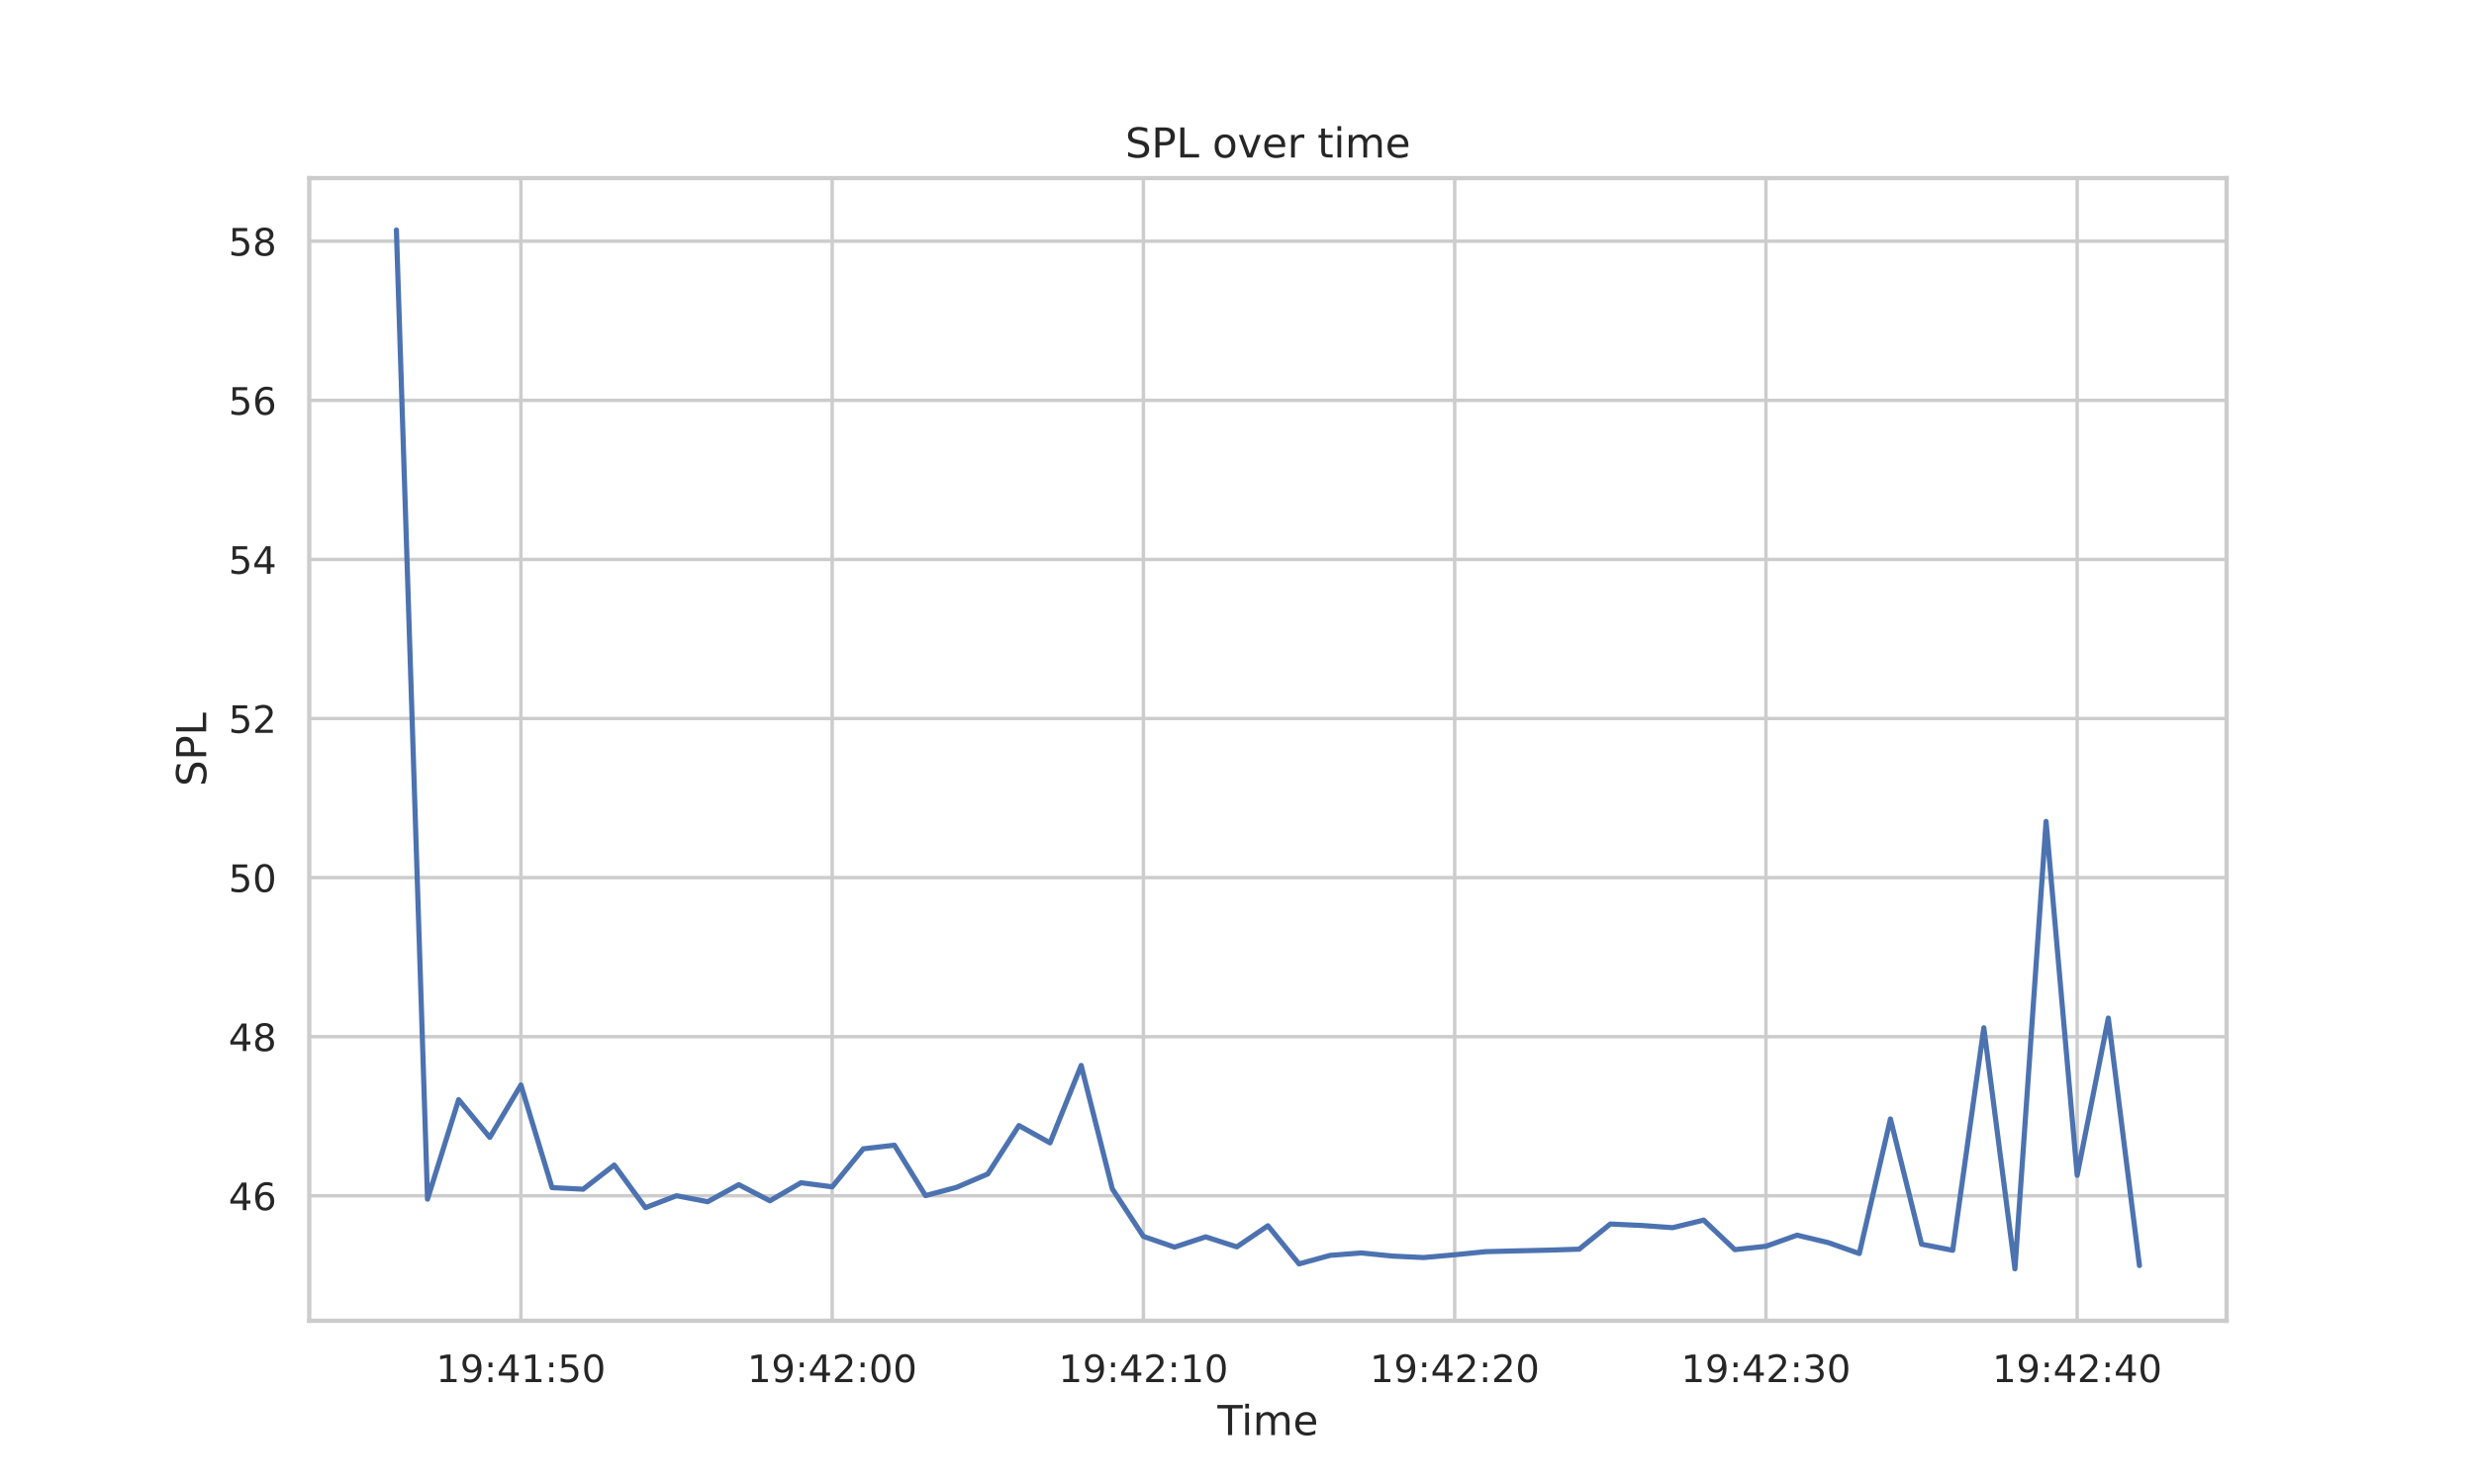
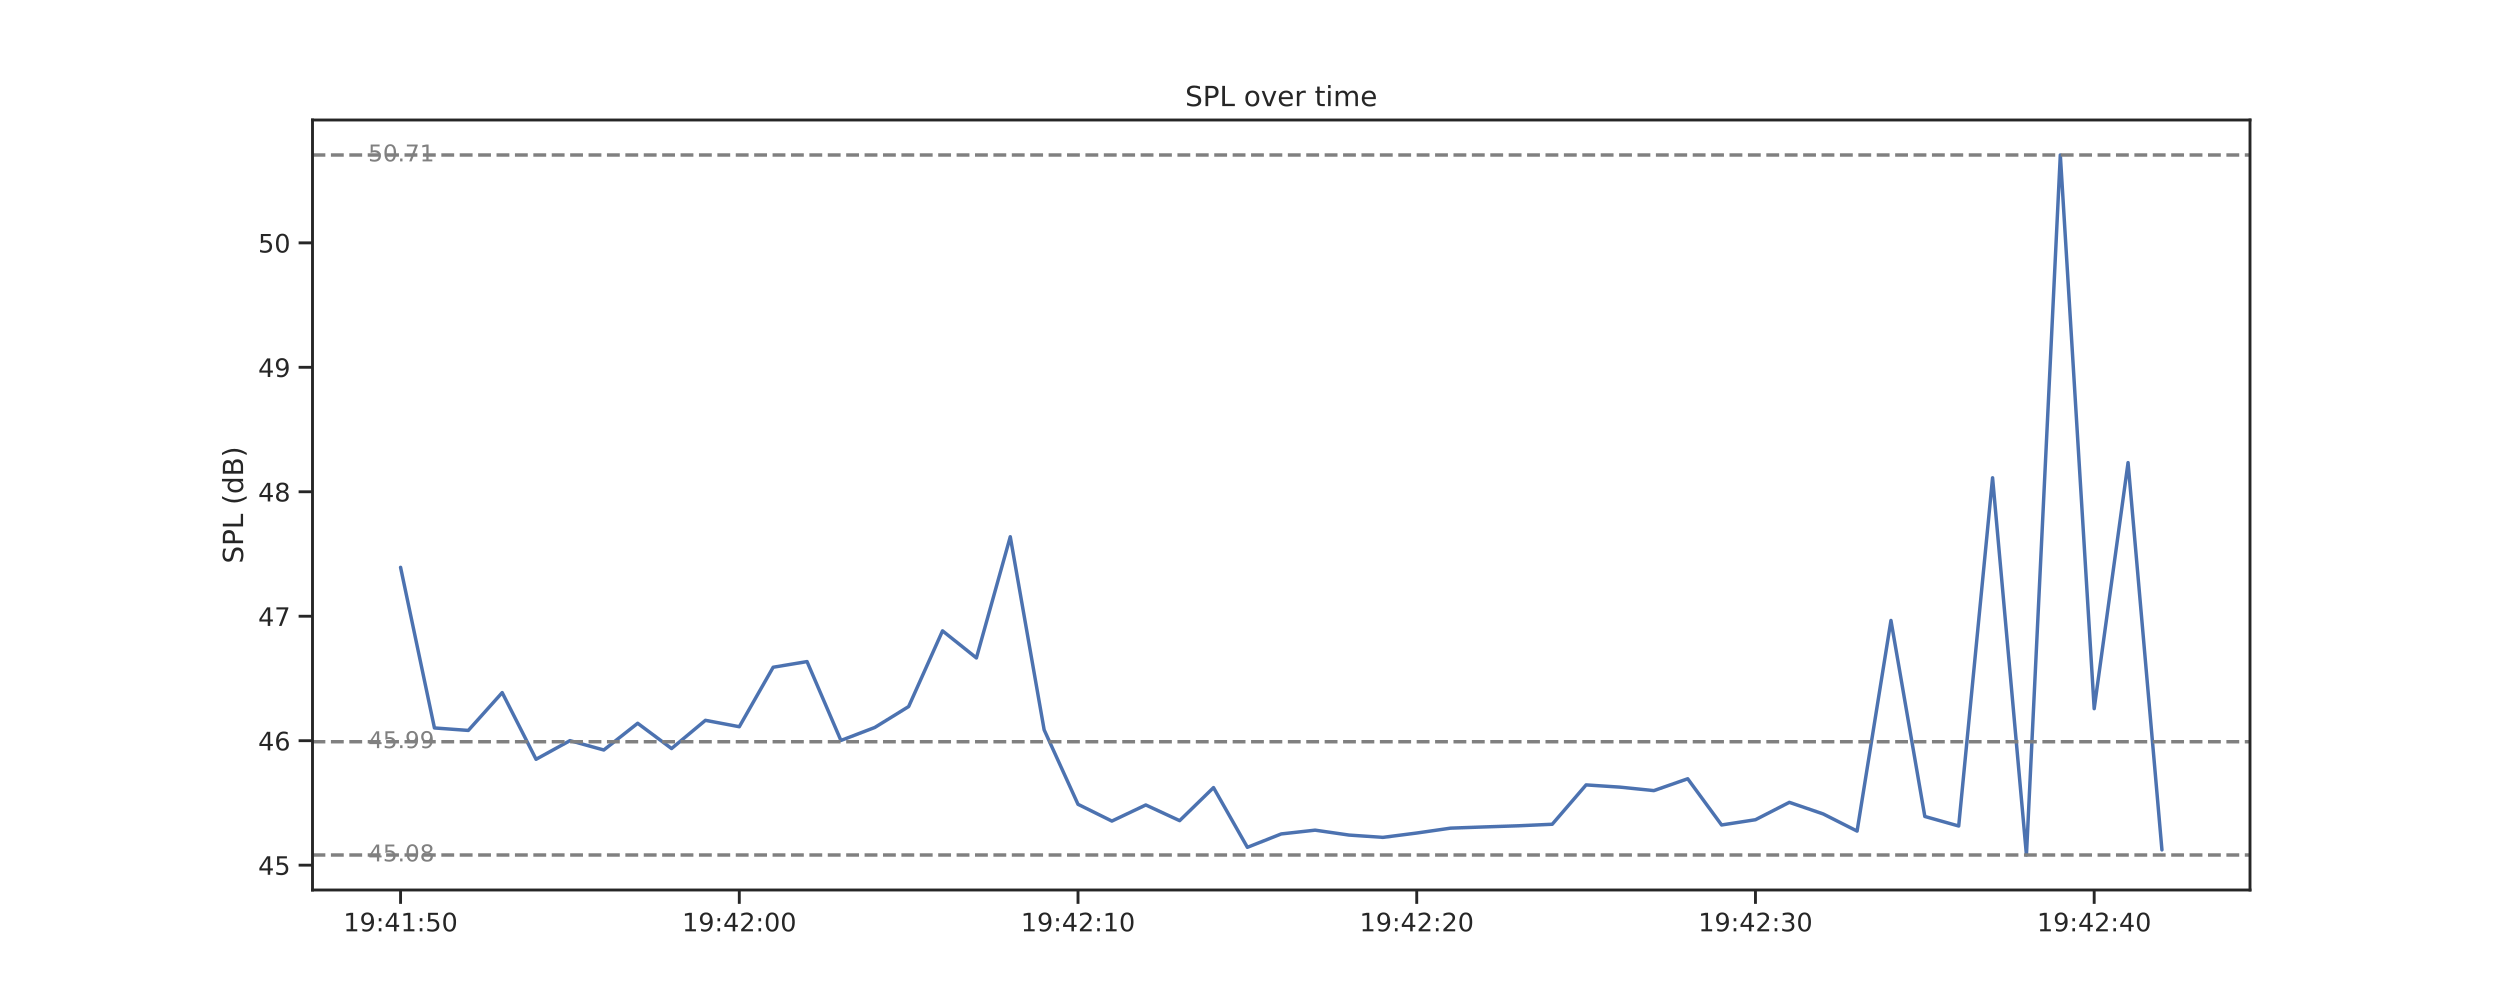
- <svg xmlns="http://www.w3.org/2000/svg" xmlns:xlink="http://www.w3.org/1999/xlink" width="720pt" height="432pt" viewBox="0 0 720 432" version="1.1">
+ <svg xmlns="http://www.w3.org/2000/svg" xmlns:xlink="http://www.w3.org/1999/xlink" width="1080pt" height="432pt" viewBox="0 0 1080 432" version="1.1">
  <defs>
    <style type="text/css">*{stroke-linejoin: round; stroke-linecap: butt}</style>
  </defs>
  <g id="figure_1">
    <g id="patch_1">
-       <path d="M 0 432  L 720 432  L 720 0  L 0 0  z " style="fill: #ffffff" />
+       <path d="M 0 432  L 1080 432  L 1080 0  L 0 0  z " style="fill: #ffffff" />
    </g>
    <g id="axes_1">
      <g id="patch_2">
-         <path d="M 90 384.48  L 648 384.48  L 648 51.84  L 90 51.84  z " style="fill: #ffffff" />
+         <path d="M 135 384.48  L 972 384.48  L 972 51.84  L 135 51.84  z " style="fill: #ffffff" />
      </g>
      <g id="matplotlib.axis_1">
        <g id="xtick_1">
          <g id="line2d_1">
-             <path d="M 151.597 384.48  L 151.597 51.84  " clip-path="url(#p03149bd3be)" style="fill: none; stroke: #cccccc; stroke-linecap: round" />
+             <defs>
+               <path id="m632f6b9ea1" d="M 0 0  L 0 6  " style="stroke: #262626; stroke-width: 1.25" />
+             </defs>
+             <g>
+               <use xlink:href="#m632f6b9ea1" x="173.045" y="384.48" style="fill: #262626; stroke: #262626; stroke-width: 1.25" />
+             </g>
          </g>
          <g id="text_1">
-             <g style="fill: #262626" transform="translate(126.8955 402.3383) scale(0.11 -0.11)">
+             <g style="fill: #262626" transform="translate(148.3436 402.3383) scale(0.11 -0.11)">
              <defs>
                <path id="DejaVuSans-31" d="M 794 531  L 1825 531  L 1825 4091  L 703 3866  L 703 4441  L 1819 4666  L 2450 4666  L 2450 531  L 3481 531  L 3481 0  L 794 0  L 794 531  z " transform="scale(0.015625)" />
                <path id="DejaVuSans-39" d="M 703 97  L 703 672  Q 941 559 1184 500  Q 1428 441 1663 441  Q 2288 441 2617 861  Q 2947 1281 2994 2138  Q 2813 1869 2534 1725  Q 2256 1581 1919 1581  Q 1219 1581 811 2004  Q 403 2428 403 3163  Q 403 3881 828 4315  Q 1253 4750 1959 4750  Q 2769 4750 3195 4129  Q 3622 3509 3622 2328  Q 3622 1225 3098 567  Q 2575 -91 1691 -91  Q 1453 -91 1209 -44  Q 966 3 703 97  z M 1959 2075  Q 2384 2075 2632 2365  Q 2881 2656 2881 3163  Q 2881 3666 2632 3958  Q 2384 4250 1959 4250  Q 1534 4250 1286 3958  Q 1038 3666 1038 3163  Q 1038 2656 1286 2365  Q 1534 2075 1959 2075  z " transform="scale(0.015625)" />
                <path id="DejaVuSans-3a" d="M 750 794  L 1409 794  L 1409 0  L 750 0  L 750 794  z M 750 3309  L 1409 3309  L 1409 2516  L 750 2516  L 750 3309  z " transform="scale(0.015625)" />
                <path id="DejaVuSans-34" d="M 2419 4116  L 825 1625  L 2419 1625  L 2419 4116  z M 2253 4666  L 3047 4666  L 3047 1625  L 3713 1625  L 3713 1100  L 3047 1100  L 3047 0  L 2419 0  L 2419 1100  L 313 1100  L 313 1709  L 2253 4666  z " transform="scale(0.015625)" />
                <path id="DejaVuSans-35" d="M 691 4666  L 3169 4666  L 3169 4134  L 1269 4134  L 1269 2991  Q 1406 3038 1543 3061  Q 1681 3084 1819 3084  Q 2600 3084 3056 2656  Q 3513 2228 3513 1497  Q 3513 744 3044 326  Q 2575 -91 1722 -91  Q 1428 -91 1123 -41  Q 819 9 494 109  L 494 744  Q 775 591 1075 516  Q 1375 441 1709 441  Q 2250 441 2565 725  Q 2881 1009 2881 1497  Q 2881 1984 2565 2268  Q 2250 2553 1709 2553  Q 1456 2553 1204 2497  Q 953 2441 691 2322  L 691 4666  z " transform="scale(0.015625)" />
                <path id="DejaVuSans-30" d="M 2034 4250  Q 1547 4250 1301 3770  Q 1056 3291 1056 2328  Q 1056 1369 1301 889  Q 1547 409 2034 409  Q 2525 409 2770 889  Q 3016 1369 3016 2328  Q 3016 3291 2770 3770  Q 2525 4250 2034 4250  z M 2034 4750  Q 2819 4750 3233 4129  Q 3647 3509 3647 2328  Q 3647 1150 3233 529  Q 2819 -91 2034 -91  Q 1250 -91 836 529  Q 422 1150 422 2328  Q 422 3509 836 4129  Q 1250 4750 2034 4750  z " transform="scale(0.015625)" />
              </defs>
              <use xlink:href="#DejaVuSans-31" />
              <use xlink:href="#DejaVuSans-39" x="63.623" />
              <use xlink:href="#DejaVuSans-3a" x="127.246" />
              <use xlink:href="#DejaVuSans-34" x="160.938" />
              <use xlink:href="#DejaVuSans-31" x="224.561" />
              <use xlink:href="#DejaVuSans-3a" x="288.184" />
              <use xlink:href="#DejaVuSans-35" x="321.875" />
              <use xlink:href="#DejaVuSans-30" x="385.498" />
            </g>
          </g>
        </g>
        <g id="xtick_2">
          <g id="line2d_2">
-             <path d="M 242.182 384.48  L 242.182 51.84  " clip-path="url(#p03149bd3be)" style="fill: none; stroke: #cccccc; stroke-linecap: round" />
+             <g>
+               <use xlink:href="#m632f6b9ea1" x="319.374" y="384.48" style="fill: #262626; stroke: #262626; stroke-width: 1.25" />
+             </g>
          </g>
          <g id="text_2">
-             <g style="fill: #262626" transform="translate(217.4799 402.3383) scale(0.11 -0.11)">
+             <g style="fill: #262626" transform="translate(294.6723 402.3383) scale(0.11 -0.11)">
              <defs>
                <path id="DejaVuSans-32" d="M 1228 531  L 3431 531  L 3431 0  L 469 0  L 469 531  Q 828 903 1448 1529  Q 2069 2156 2228 2338  Q 2531 2678 2651 2914  Q 2772 3150 2772 3378  Q 2772 3750 2511 3984  Q 2250 4219 1831 4219  Q 1534 4219 1204 4116  Q 875 4013 500 3803  L 500 4441  Q 881 4594 1212 4672  Q 1544 4750 1819 4750  Q 2544 4750 2975 4387  Q 3406 4025 3406 3419  Q 3406 3131 3298 2873  Q 3191 2616 2906 2266  Q 2828 2175 2409 1742  Q 1991 1309 1228 531  z " transform="scale(0.015625)" />
              </defs>
              <use xlink:href="#DejaVuSans-31" />
              <use xlink:href="#DejaVuSans-39" x="63.623" />
              <use xlink:href="#DejaVuSans-3a" x="127.246" />
              <use xlink:href="#DejaVuSans-34" x="160.938" />
              <use xlink:href="#DejaVuSans-32" x="224.561" />
              <use xlink:href="#DejaVuSans-3a" x="288.184" />
              <use xlink:href="#DejaVuSans-30" x="321.875" />
              <use xlink:href="#DejaVuSans-30" x="385.498" />
            </g>
          </g>
        </g>
        <g id="xtick_3">
          <g id="line2d_3">
-             <path d="M 332.766 384.48  L 332.766 51.84  " clip-path="url(#p03149bd3be)" style="fill: none; stroke: #cccccc; stroke-linecap: round" />
+             <g>
+               <use xlink:href="#m632f6b9ea1" x="465.703" y="384.48" style="fill: #262626; stroke: #262626; stroke-width: 1.25" />
+             </g>
          </g>
          <g id="text_3">
-             <g style="fill: #262626" transform="translate(308.0644 402.3383) scale(0.11 -0.11)">
+             <g style="fill: #262626" transform="translate(441.0009 402.3383) scale(0.11 -0.11)">
              <use xlink:href="#DejaVuSans-31" />
              <use xlink:href="#DejaVuSans-39" x="63.623" />
              <use xlink:href="#DejaVuSans-3a" x="127.246" />
              <use xlink:href="#DejaVuSans-34" x="160.938" />
              <use xlink:href="#DejaVuSans-32" x="224.561" />
              <use xlink:href="#DejaVuSans-3a" x="288.184" />
              <use xlink:href="#DejaVuSans-31" x="321.875" />
              <use xlink:href="#DejaVuSans-30" x="385.498" />
            </g>
          </g>
        </g>
        <g id="xtick_4">
          <g id="line2d_4">
-             <path d="M 423.351 384.48  L 423.351 51.84  " clip-path="url(#p03149bd3be)" style="fill: none; stroke: #cccccc; stroke-linecap: round" />
+             <g>
+               <use xlink:href="#m632f6b9ea1" x="612.031" y="384.48" style="fill: #262626; stroke: #262626; stroke-width: 1.25" />
+             </g>
          </g>
          <g id="text_4">
-             <g style="fill: #262626" transform="translate(398.6488 402.3383) scale(0.11 -0.11)">
+             <g style="fill: #262626" transform="translate(587.3296 402.3383) scale(0.11 -0.11)">
              <use xlink:href="#DejaVuSans-31" />
              <use xlink:href="#DejaVuSans-39" x="63.623" />
              <use xlink:href="#DejaVuSans-3a" x="127.246" />
              <use xlink:href="#DejaVuSans-34" x="160.938" />
              <use xlink:href="#DejaVuSans-32" x="224.561" />
              <use xlink:href="#DejaVuSans-3a" x="288.184" />
              <use xlink:href="#DejaVuSans-32" x="321.875" />
              <use xlink:href="#DejaVuSans-30" x="385.498" />
            </g>
          </g>
        </g>
        <g id="xtick_5">
          <g id="line2d_5">
-             <path d="M 513.935 384.48  L 513.935 51.84  " clip-path="url(#p03149bd3be)" style="fill: none; stroke: #cccccc; stroke-linecap: round" />
+             <g>
+               <use xlink:href="#m632f6b9ea1" x="758.36" y="384.48" style="fill: #262626; stroke: #262626; stroke-width: 1.25" />
+             </g>
          </g>
          <g id="text_5">
-             <g style="fill: #262626" transform="translate(489.2332 402.3383) scale(0.11 -0.11)">
+             <g style="fill: #262626" transform="translate(733.6583 402.3383) scale(0.11 -0.11)">
              <defs>
                <path id="DejaVuSans-33" d="M 2597 2516  Q 3050 2419 3304 2112  Q 3559 1806 3559 1356  Q 3559 666 3084 287  Q 2609 -91 1734 -91  Q 1441 -91 1130 -33  Q 819 25 488 141  L 488 750  Q 750 597 1062 519  Q 1375 441 1716 441  Q 2309 441 2620 675  Q 2931 909 2931 1356  Q 2931 1769 2642 2001  Q 2353 2234 1838 2234  L 1294 2234  L 1294 2753  L 1863 2753  Q 2328 2753 2575 2939  Q 2822 3125 2822 3475  Q 2822 3834 2567 4026  Q 2313 4219 1838 4219  Q 1578 4219 1281 4162  Q 984 4106 628 3988  L 628 4550  Q 988 4650 1302 4700  Q 1616 4750 1894 4750  Q 2613 4750 3031 4423  Q 3450 4097 3450 3541  Q 3450 3153 3228 2886  Q 3006 2619 2597 2516  z " transform="scale(0.015625)" />
              </defs>
              <use xlink:href="#DejaVuSans-31" />
              <use xlink:href="#DejaVuSans-39" x="63.623" />
              <use xlink:href="#DejaVuSans-3a" x="127.246" />
              <use xlink:href="#DejaVuSans-34" x="160.938" />
              <use xlink:href="#DejaVuSans-32" x="224.561" />
              <use xlink:href="#DejaVuSans-3a" x="288.184" />
              <use xlink:href="#DejaVuSans-33" x="321.875" />
              <use xlink:href="#DejaVuSans-30" x="385.498" />
            </g>
          </g>
        </g>
        <g id="xtick_6">
          <g id="line2d_6">
-             <path d="M 604.519 384.48  L 604.519 51.84  " clip-path="url(#p03149bd3be)" style="fill: none; stroke: #cccccc; stroke-linecap: round" />
+             <g>
+               <use xlink:href="#m632f6b9ea1" x="904.689" y="384.48" style="fill: #262626; stroke: #262626; stroke-width: 1.25" />
+             </g>
          </g>
          <g id="text_6">
-             <g style="fill: #262626" transform="translate(579.8176 402.3383) scale(0.11 -0.11)">
+             <g style="fill: #262626" transform="translate(879.9869 402.3383) scale(0.11 -0.11)">
              <use xlink:href="#DejaVuSans-31" />
              <use xlink:href="#DejaVuSans-39" x="63.623" />
              <use xlink:href="#DejaVuSans-3a" x="127.246" />
              <use xlink:href="#DejaVuSans-34" x="160.938" />
              <use xlink:href="#DejaVuSans-32" x="224.561" />
              <use xlink:href="#DejaVuSans-3a" x="288.184" />
              <use xlink:href="#DejaVuSans-34" x="321.875" />
              <use xlink:href="#DejaVuSans-30" x="385.498" />
            </g>
-           </g>
-         </g>
-         <g id="text_7">
-           <g style="fill: #262626" transform="translate(354.3197 417.7441) scale(0.12 -0.12)">
-             <defs>
-               <path id="DejaVuSans-54" d="M -19 4666  L 3928 4666  L 3928 4134  L 2272 4134  L 2272 0  L 1638 0  L 1638 4134  L -19 4134  L -19 4666  z " transform="scale(0.015625)" />
-               <path id="DejaVuSans-69" d="M 603 3500  L 1178 3500  L 1178 0  L 603 0  L 603 3500  z M 603 4863  L 1178 4863  L 1178 4134  L 603 4134  L 603 4863  z " transform="scale(0.015625)" />
-               <path id="DejaVuSans-6d" d="M 3328 2828  Q 3544 3216 3844 3400  Q 4144 3584 4550 3584  Q 5097 3584 5394 3201  Q 5691 2819 5691 2113  L 5691 0  L 5113 0  L 5113 2094  Q 5113 2597 4934 2840  Q 4756 3084 4391 3084  Q 3944 3084 3684 2787  Q 3425 2491 3425 1978  L 3425 0  L 2847 0  L 2847 2094  Q 2847 2600 2669 2842  Q 2491 3084 2119 3084  Q 1678 3084 1418 2786  Q 1159 2488 1159 1978  L 1159 0  L 581 0  L 581 3500  L 1159 3500  L 1159 2956  Q 1356 3278 1631 3431  Q 1906 3584 2284 3584  Q 2666 3584 2933 3390  Q 3200 3197 3328 2828  z " transform="scale(0.015625)" />
-               <path id="DejaVuSans-65" d="M 3597 1894  L 3597 1613  L 953 1613  Q 991 1019 1311 708  Q 1631 397 2203 397  Q 2534 397 2845 478  Q 3156 559 3463 722  L 3463 178  Q 3153 47 2828 -22  Q 2503 -91 2169 -91  Q 1331 -91 842 396  Q 353 884 353 1716  Q 353 2575 817 3079  Q 1281 3584 2069 3584  Q 2775 3584 3186 3129  Q 3597 2675 3597 1894  z M 3022 2063  Q 3016 2534 2758 2815  Q 2500 3097 2075 3097  Q 1594 3097 1305 2825  Q 1016 2553 972 2059  L 3022 2063  z " transform="scale(0.015625)" />
-             </defs>
-             <use xlink:href="#DejaVuSans-54" />
-             <use xlink:href="#DejaVuSans-69" x="57.959" />
-             <use xlink:href="#DejaVuSans-6d" x="85.742" />
-             <use xlink:href="#DejaVuSans-65" x="183.154" />
          </g>
        </g>
      </g>
      <g id="matplotlib.axis_2">
        <g id="ytick_1">
          <g id="line2d_7">
-             <path d="M 90 348.093  L 648 348.093  " clip-path="url(#p03149bd3be)" style="fill: none; stroke: #cccccc; stroke-linecap: round" />
-           </g>
-           <g id="text_8">
-             <g style="fill: #262626" transform="translate(66.5025 352.2721) scale(0.11 -0.11)">
-               <defs>
-                 <path id="DejaVuSans-36" d="M 2113 2584  Q 1688 2584 1439 2293  Q 1191 2003 1191 1497  Q 1191 994 1439 701  Q 1688 409 2113 409  Q 2538 409 2786 701  Q 3034 994 3034 1497  Q 3034 2003 2786 2293  Q 2538 2584 2113 2584  z M 3366 4563  L 3366 3988  Q 3128 4100 2886 4159  Q 2644 4219 2406 4219  Q 1781 4219 1451 3797  Q 1122 3375 1075 2522  Q 1259 2794 1537 2939  Q 1816 3084 2150 3084  Q 2853 3084 3261 2657  Q 3669 2231 3669 1497  Q 3669 778 3244 343  Q 2819 -91 2113 -91  Q 1303 -91 875 529  Q 447 1150 447 2328  Q 447 3434 972 4092  Q 1497 4750 2381 4750  Q 2619 4750 2861 4703  Q 3103 4656 3366 4563  z " transform="scale(0.015625)" />
-               </defs>
-               <use xlink:href="#DejaVuSans-34" />
-               <use xlink:href="#DejaVuSans-36" x="63.623" />
+             <defs>
+               <path id="mad0dc10b29" d="M 0 0  L -6 0  " style="stroke: #262626; stroke-width: 1.25" />
+             </defs>
+             <g>
+               <use xlink:href="#mad0dc10b29" x="135" y="373.745" style="fill: #262626; stroke: #262626; stroke-width: 1.25" />
+             </g>
+           </g>
+           <g id="text_7">
+             <g style="fill: #262626" transform="translate(111.5025 377.9246) scale(0.11 -0.11)">
+               <use xlink:href="#DejaVuSans-34" />
+               <use xlink:href="#DejaVuSans-35" x="63.623" />
            </g>
          </g>
        </g>
        <g id="ytick_2">
          <g id="line2d_8">
-             <path d="M 90 301.781  L 648 301.781  " clip-path="url(#p03149bd3be)" style="fill: none; stroke: #cccccc; stroke-linecap: round" />
-           </g>
-           <g id="text_9">
-             <g style="fill: #262626" transform="translate(66.5025 305.9605) scale(0.11 -0.11)">
-               <defs>
-                 <path id="DejaVuSans-38" d="M 2034 2216  Q 1584 2216 1326 1975  Q 1069 1734 1069 1313  Q 1069 891 1326 650  Q 1584 409 2034 409  Q 2484 409 2743 651  Q 3003 894 3003 1313  Q 3003 1734 2745 1975  Q 2488 2216 2034 2216  z M 1403 2484  Q 997 2584 770 2862  Q 544 3141 544 3541  Q 544 4100 942 4425  Q 1341 4750 2034 4750  Q 2731 4750 3128 4425  Q 3525 4100 3525 3541  Q 3525 3141 3298 2862  Q 3072 2584 2669 2484  Q 3125 2378 3379 2068  Q 3634 1759 3634 1313  Q 3634 634 3220 271  Q 2806 -91 2034 -91  Q 1263 -91 848 271  Q 434 634 434 1313  Q 434 1759 690 2068  Q 947 2378 1403 2484  z M 1172 3481  Q 1172 3119 1398 2916  Q 1625 2713 2034 2713  Q 2441 2713 2670 2916  Q 2900 3119 2900 3481  Q 2900 3844 2670 4047  Q 2441 4250 2034 4250  Q 1625 4250 1398 4047  Q 1172 3844 1172 3481  z " transform="scale(0.015625)" />
-               </defs>
-               <use xlink:href="#DejaVuSans-34" />
-               <use xlink:href="#DejaVuSans-38" x="63.623" />
+             <g>
+               <use xlink:href="#mad0dc10b29" x="135" y="319.98" style="fill: #262626; stroke: #262626; stroke-width: 1.25" />
+             </g>
+           </g>
+           <g id="text_8">
+             <g style="fill: #262626" transform="translate(111.5025 324.1588) scale(0.11 -0.11)">
+               <defs>
+                 <path id="DejaVuSans-36" d="M 2113 2584  Q 1688 2584 1439 2293  Q 1191 2003 1191 1497  Q 1191 994 1439 701  Q 1688 409 2113 409  Q 2538 409 2786 701  Q 3034 994 3034 1497  Q 3034 2003 2786 2293  Q 2538 2584 2113 2584  z M 3366 4563  L 3366 3988  Q 3128 4100 2886 4159  Q 2644 4219 2406 4219  Q 1781 4219 1451 3797  Q 1122 3375 1075 2522  Q 1259 2794 1537 2939  Q 1816 3084 2150 3084  Q 2853 3084 3261 2657  Q 3669 2231 3669 1497  Q 3669 778 3244 343  Q 2819 -91 2113 -91  Q 1303 -91 875 529  Q 447 1150 447 2328  Q 447 3434 972 4092  Q 1497 4750 2381 4750  Q 2619 4750 2861 4703  Q 3103 4656 3366 4563  z " transform="scale(0.015625)" />
+               </defs>
+               <use xlink:href="#DejaVuSans-34" />
+               <use xlink:href="#DejaVuSans-36" x="63.623" />
            </g>
          </g>
        </g>
        <g id="ytick_3">
          <g id="line2d_9">
-             <path d="M 90 255.47  L 648 255.47  " clip-path="url(#p03149bd3be)" style="fill: none; stroke: #cccccc; stroke-linecap: round" />
+             <g>
+               <use xlink:href="#mad0dc10b29" x="135" y="266.214" style="fill: #262626; stroke: #262626; stroke-width: 1.25" />
+             </g>
+           </g>
+           <g id="text_9">
+             <g style="fill: #262626" transform="translate(111.5025 270.393) scale(0.11 -0.11)">
+               <defs>
+                 <path id="DejaVuSans-37" d="M 525 4666  L 3525 4666  L 3525 4397  L 1831 0  L 1172 0  L 2766 4134  L 525 4134  L 525 4666  z " transform="scale(0.015625)" />
+               </defs>
+               <use xlink:href="#DejaVuSans-34" />
+               <use xlink:href="#DejaVuSans-37" x="63.623" />
+             </g>
+           </g>
+         </g>
+         <g id="ytick_4">
+           <g id="line2d_10">
+             <g>
+               <use xlink:href="#mad0dc10b29" x="135" y="212.448" style="fill: #262626; stroke: #262626; stroke-width: 1.25" />
+             </g>
          </g>
          <g id="text_10">
-             <g style="fill: #262626" transform="translate(66.5025 259.649) scale(0.11 -0.11)">
+             <g style="fill: #262626" transform="translate(111.5025 216.6272) scale(0.11 -0.11)">
+               <defs>
+                 <path id="DejaVuSans-38" d="M 2034 2216  Q 1584 2216 1326 1975  Q 1069 1734 1069 1313  Q 1069 891 1326 650  Q 1584 409 2034 409  Q 2484 409 2743 651  Q 3003 894 3003 1313  Q 3003 1734 2745 1975  Q 2488 2216 2034 2216  z M 1403 2484  Q 997 2584 770 2862  Q 544 3141 544 3541  Q 544 4100 942 4425  Q 1341 4750 2034 4750  Q 2731 4750 3128 4425  Q 3525 4100 3525 3541  Q 3525 3141 3298 2862  Q 3072 2584 2669 2484  Q 3125 2378 3379 2068  Q 3634 1759 3634 1313  Q 3634 634 3220 271  Q 2806 -91 2034 -91  Q 1263 -91 848 271  Q 434 634 434 1313  Q 434 1759 690 2068  Q 947 2378 1403 2484  z M 1172 3481  Q 1172 3119 1398 2916  Q 1625 2713 2034 2713  Q 2441 2713 2670 2916  Q 2900 3119 2900 3481  Q 2900 3844 2670 4047  Q 2441 4250 2034 4250  Q 1625 4250 1398 4047  Q 1172 3844 1172 3481  z " transform="scale(0.015625)" />
+               </defs>
+               <use xlink:href="#DejaVuSans-34" />
+               <use xlink:href="#DejaVuSans-38" x="63.623" />
+             </g>
+           </g>
+         </g>
+         <g id="ytick_5">
+           <g id="line2d_11">
+             <g>
+               <use xlink:href="#mad0dc10b29" x="135" y="158.682" style="fill: #262626; stroke: #262626; stroke-width: 1.25" />
+             </g>
+           </g>
+           <g id="text_11">
+             <g style="fill: #262626" transform="translate(111.5025 162.8614) scale(0.11 -0.11)">
+               <use xlink:href="#DejaVuSans-34" />
+               <use xlink:href="#DejaVuSans-39" x="63.623" />
+             </g>
+           </g>
+         </g>
+         <g id="ytick_6">
+           <g id="line2d_12">
+             <g>
+               <use xlink:href="#mad0dc10b29" x="135" y="104.916" style="fill: #262626; stroke: #262626; stroke-width: 1.25" />
+             </g>
+           </g>
+           <g id="text_12">
+             <g style="fill: #262626" transform="translate(111.5025 109.0956) scale(0.11 -0.11)">
              <use xlink:href="#DejaVuSans-35" />
              <use xlink:href="#DejaVuSans-30" x="63.623" />
            </g>
          </g>
        </g>
-         <g id="ytick_4">
-           <g id="line2d_10">
-             <path d="M 90 209.158  L 648 209.158  " clip-path="url(#p03149bd3be)" style="fill: none; stroke: #cccccc; stroke-linecap: round" />
-           </g>
-           <g id="text_11">
-             <g style="fill: #262626" transform="translate(66.5025 213.3375) scale(0.11 -0.11)">
-               <use xlink:href="#DejaVuSans-35" />
-               <use xlink:href="#DejaVuSans-32" x="63.623" />
-             </g>
-           </g>
-         </g>
-         <g id="ytick_5">
-           <g id="line2d_11">
-             <path d="M 90 162.847  L 648 162.847  " clip-path="url(#p03149bd3be)" style="fill: none; stroke: #cccccc; stroke-linecap: round" />
-           </g>
-           <g id="text_12">
-             <g style="fill: #262626" transform="translate(66.5025 167.0259) scale(0.11 -0.11)">
-               <use xlink:href="#DejaVuSans-35" />
-               <use xlink:href="#DejaVuSans-34" x="63.623" />
-             </g>
-           </g>
-         </g>
-         <g id="ytick_6">
-           <g id="line2d_12">
-             <path d="M 90 116.535  L 648 116.535  " clip-path="url(#p03149bd3be)" style="fill: none; stroke: #cccccc; stroke-linecap: round" />
-           </g>
-           <g id="text_13">
-             <g style="fill: #262626" transform="translate(66.5025 120.7144) scale(0.11 -0.11)">
-               <use xlink:href="#DejaVuSans-35" />
-               <use xlink:href="#DejaVuSans-36" x="63.623" />
-             </g>
-           </g>
-         </g>
-         <g id="ytick_7">
-           <g id="line2d_13">
-             <path d="M 90 70.224  L 648 70.224  " clip-path="url(#p03149bd3be)" style="fill: none; stroke: #cccccc; stroke-linecap: round" />
-           </g>
-           <g id="text_14">
-             <g style="fill: #262626" transform="translate(66.5025 74.40284) scale(0.11 -0.11)">
-               <use xlink:href="#DejaVuSans-35" />
-               <use xlink:href="#DejaVuSans-38" x="63.623" />
-             </g>
-           </g>
-         </g>
-         <g id="text_15">
-           <g style="fill: #262626" transform="translate(60.00688 228.93) rotate(-90) scale(0.12 -0.12)">
+         <g id="text_13">
+           <g style="fill: #262626" transform="translate(105.0069 243.4444) rotate(-90) scale(0.12 -0.12)">
            <defs>
              <path id="DejaVuSans-53" d="M 3425 4513  L 3425 3897  Q 3066 4069 2747 4153  Q 2428 4238 2131 4238  Q 1616 4238 1336 4038  Q 1056 3838 1056 3469  Q 1056 3159 1242 3001  Q 1428 2844 1947 2747  L 2328 2669  Q 3034 2534 3370 2195  Q 3706 1856 3706 1288  Q 3706 609 3251 259  Q 2797 -91 1919 -91  Q 1588 -91 1214 -16  Q 841 59 441 206  L 441 856  Q 825 641 1194 531  Q 1563 422 1919 422  Q 2459 422 2753 634  Q 3047 847 3047 1241  Q 3047 1584 2836 1778  Q 2625 1972 2144 2069  L 1759 2144  Q 1053 2284 737 2584  Q 422 2884 422 3419  Q 422 4038 858 4394  Q 1294 4750 2059 4750  Q 2388 4750 2728 4690  Q 3069 4631 3425 4513  z " transform="scale(0.015625)" />
              <path id="DejaVuSans-50" d="M 1259 4147  L 1259 2394  L 2053 2394  Q 2494 2394 2734 2622  Q 2975 2850 2975 3272  Q 2975 3691 2734 3919  Q 2494 4147 2053 4147  L 1259 4147  z M 628 4666  L 2053 4666  Q 2838 4666 3239 4311  Q 3641 3956 3641 3272  Q 3641 2581 3239 2228  Q 2838 1875 2053 1875  L 1259 1875  L 1259 0  L 628 0  L 628 4666  z " transform="scale(0.015625)" />
              <path id="DejaVuSans-4c" d="M 628 4666  L 1259 4666  L 1259 531  L 3531 531  L 3531 0  L 628 0  L 628 4666  z " transform="scale(0.015625)" />
+               <path id="DejaVuSans-20" transform="scale(0.015625)" />
+               <path id="DejaVuSans-28" d="M 1984 4856  Q 1566 4138 1362 3434  Q 1159 2731 1159 2009  Q 1159 1288 1364 580  Q 1569 -128 1984 -844  L 1484 -844  Q 1016 -109 783 600  Q 550 1309 550 2009  Q 550 2706 781 3412  Q 1013 4119 1484 4856  L 1984 4856  z " transform="scale(0.015625)" />
+               <path id="DejaVuSans-64" d="M 2906 2969  L 2906 4863  L 3481 4863  L 3481 0  L 2906 0  L 2906 525  Q 2725 213 2448 61  Q 2172 -91 1784 -91  Q 1150 -91 751 415  Q 353 922 353 1747  Q 353 2572 751 3078  Q 1150 3584 1784 3584  Q 2172 3584 2448 3432  Q 2725 3281 2906 2969  z M 947 1747  Q 947 1113 1208 752  Q 1469 391 1925 391  Q 2381 391 2643 752  Q 2906 1113 2906 1747  Q 2906 2381 2643 2742  Q 2381 3103 1925 3103  Q 1469 3103 1208 2742  Q 947 2381 947 1747  z " transform="scale(0.015625)" />
+               <path id="DejaVuSans-42" d="M 1259 2228  L 1259 519  L 2272 519  Q 2781 519 3026 730  Q 3272 941 3272 1375  Q 3272 1813 3026 2020  Q 2781 2228 2272 2228  L 1259 2228  z M 1259 4147  L 1259 2741  L 2194 2741  Q 2656 2741 2882 2914  Q 3109 3088 3109 3444  Q 3109 3797 2882 3972  Q 2656 4147 2194 4147  L 1259 4147  z M 628 4666  L 2241 4666  Q 2963 4666 3353 4366  Q 3744 4066 3744 3513  Q 3744 3084 3544 2831  Q 3344 2578 2956 2516  Q 3422 2416 3680 2098  Q 3938 1781 3938 1306  Q 3938 681 3513 340  Q 3088 0 2303 0  L 628 0  L 628 4666  z " transform="scale(0.015625)" />
+               <path id="DejaVuSans-29" d="M 513 4856  L 1013 4856  Q 1481 4119 1714 3412  Q 1947 2706 1947 2009  Q 1947 1309 1714 600  Q 1481 -109 1013 -844  L 513 -844  Q 928 -128 1133 580  Q 1338 1288 1338 2009  Q 1338 2731 1133 3434  Q 928 4138 513 4856  z " transform="scale(0.015625)" />
            </defs>
            <use xlink:href="#DejaVuSans-53" />
            <use xlink:href="#DejaVuSans-50" x="63.477" />
            <use xlink:href="#DejaVuSans-4c" x="123.779" />
+             <use xlink:href="#DejaVuSans-20" x="179.492" />
+             <use xlink:href="#DejaVuSans-28" x="211.279" />
+             <use xlink:href="#DejaVuSans-64" x="250.293" />
+             <use xlink:href="#DejaVuSans-42" x="313.77" />
+             <use xlink:href="#DejaVuSans-29" x="382.373" />
          </g>
        </g>
      </g>
      <g id="PolyCollection_1" />
+       <g id="line2d_13">
+         <path d="M 173.045 245.1  L 187.678 314.472  L 202.311 315.545  L 216.944 299.208  L 231.577 328.013  L 246.21 319.959  L 260.843 323.996  L 275.476 312.458  L 290.108 323.37  L 304.741 311.182  L 319.374 313.942  L 334.007 288.248  L 348.64 285.804  L 363.273 319.872  L 377.906 314.27  L 392.538 305.23  L 407.171 272.53  L 421.804 284.227  L 436.437 231.881  L 451.07 315.294  L 465.703 347.461  L 480.336 354.7  L 494.969 347.748  L 509.601 354.518  L 524.234 340.246  L 538.867 366.043  L 553.5 360.257  L 568.133 358.628  L 582.766 360.747  L 597.399 361.746  L 612.031 359.867  L 626.664 357.757  L 641.297 357.232  L 655.93 356.741  L 670.563 356.077  L 685.196 339.079  L 699.829 340.043  L 714.462 341.543  L 729.094 336.426  L 743.727 356.387  L 758.36 354.121  L 772.993 346.611  L 787.626 351.63  L 802.259 359.025  L 816.892 268.046  L 831.524 352.713  L 846.157 356.832  L 860.79 206.411  L 875.423 369.36  L 890.056 66.96  L 904.689 306.137  L 919.322 199.859  L 933.955 367.145  " clip-path="url(#p8b4b55acaa)" style="fill: none; stroke: #4c72b0; stroke-width: 1.5; stroke-linecap: round" />
+       </g>
      <g id="line2d_14">
-         <path d="M 115.364 66.96  L 124.422 349.075  L 133.481 320.116  L 142.539 331.103  L 151.597 315.844  L 160.656 345.721  L 169.714 346.183  L 178.773 339.147  L 187.831 351.553  L 196.89 348.084  L 205.948 349.822  L 215.006 344.854  L 224.065 349.553  L 233.123 344.304  L 242.182 345.493  L 251.24 334.427  L 260.299 333.374  L 269.357 348.047  L 278.416 345.634  L 287.474 341.741  L 296.532 327.657  L 305.591 332.695  L 314.649 310.151  L 323.708 346.075  L 332.766 359.928  L 341.825 363.046  L 350.883 360.052  L 359.942 362.968  L 369 356.821  L 378.058 367.931  L 387.117 365.44  L 396.175 364.738  L 405.234 365.651  L 414.292 366.081  L 423.351 365.271  L 432.409 364.363  L 441.468 364.137  L 450.526 363.925  L 459.584 363.639  L 468.643 356.319  L 477.701 356.734  L 486.76 357.38  L 495.818 355.176  L 504.877 363.773  L 513.935 362.797  L 522.994 359.563  L 532.052 361.724  L 541.11 364.909  L 550.169 325.726  L 559.227 362.19  L 568.286 363.965  L 577.344 299.181  L 586.403 369.36  L 595.461 239.123  L 604.519 342.131  L 613.578 296.36  L 622.636 368.406  " clip-path="url(#p03149bd3be)" style="fill: none; stroke: #4c72b0; stroke-width: 1.5; stroke-linecap: round" />
+         <path d="M 135 66.96  L 972 66.96  " clip-path="url(#p8b4b55acaa)" style="fill: none; stroke-dasharray: 5.55,2.4; stroke-dashoffset: 0; stroke: #808080; stroke-width: 1.5" />
+       </g>
+       <g id="line2d_15">
+         <path d="M 135 369.36  L 972 369.36  " clip-path="url(#p8b4b55acaa)" style="fill: none; stroke-dasharray: 5.55,2.4; stroke-dashoffset: 0; stroke: #808080; stroke-width: 1.5" />
+       </g>
+       <g id="line2d_16">
+         <path d="M 135 320.428  L 972 320.428  " clip-path="url(#p8b4b55acaa)" style="fill: none; stroke-dasharray: 5.55,2.4; stroke-dashoffset: 0; stroke: #808080; stroke-width: 1.5" />
      </g>
      <g id="patch_3">
-         <path d="M 90 384.48  L 90 51.84  " style="fill: none; stroke: #cccccc; stroke-width: 1.25; stroke-linejoin: miter; stroke-linecap: square" />
+         <path d="M 135 384.48  L 135 51.84  " style="fill: none; stroke: #262626; stroke-width: 1.25; stroke-linejoin: miter; stroke-linecap: square" />
      </g>
      <g id="patch_4">
-         <path d="M 648 384.48  L 648 51.84  " style="fill: none; stroke: #cccccc; stroke-width: 1.25; stroke-linejoin: miter; stroke-linecap: square" />
+         <path d="M 972 384.48  L 972 51.84  " style="fill: none; stroke: #262626; stroke-width: 1.25; stroke-linejoin: miter; stroke-linecap: square" />
      </g>
      <g id="patch_5">
-         <path d="M 90 384.48  L 648 384.48  " style="fill: none; stroke: #cccccc; stroke-width: 1.25; stroke-linejoin: miter; stroke-linecap: square" />
+         <path d="M 135 384.48  L 972 384.48  " style="fill: none; stroke: #262626; stroke-width: 1.25; stroke-linejoin: miter; stroke-linecap: square" />
      </g>
      <g id="patch_6">
-         <path d="M 90 51.84  L 648 51.84  " style="fill: none; stroke: #cccccc; stroke-width: 1.25; stroke-linejoin: miter; stroke-linecap: square" />
+         <path d="M 135 51.84  L 972 51.84  " style="fill: none; stroke: #262626; stroke-width: 1.25; stroke-linejoin: miter; stroke-linecap: square" />
+       </g>
+       <g id="text_14">
+         <g style="fill: #808080" transform="translate(159.0502 69.71937) scale(0.1 -0.1)">
+           <defs>
+             <path id="DejaVuSans-2e" d="M 684 794  L 1344 794  L 1344 0  L 684 0  L 684 794  z " transform="scale(0.015625)" />
+           </defs>
+           <use xlink:href="#DejaVuSans-35" />
+           <use xlink:href="#DejaVuSans-30" x="63.623" />
+           <use xlink:href="#DejaVuSans-2e" x="127.246" />
+           <use xlink:href="#DejaVuSans-37" x="159.033" />
+           <use xlink:href="#DejaVuSans-31" x="222.656" />
+         </g>
+       </g>
+       <g id="text_15">
+         <g style="fill: #808080" transform="translate(159.0502 372.1194) scale(0.1 -0.1)">
+           <use xlink:href="#DejaVuSans-34" />
+           <use xlink:href="#DejaVuSans-35" x="63.623" />
+           <use xlink:href="#DejaVuSans-2e" x="127.246" />
+           <use xlink:href="#DejaVuSans-30" x="159.033" />
+           <use xlink:href="#DejaVuSans-38" x="222.656" />
+         </g>
      </g>
      <g id="text_16">
-         <g style="fill: #262626" transform="translate(327.48 45.84) scale(0.12 -0.12)">
+         <g style="fill: #808080" transform="translate(159.0502 323.1877) scale(0.1 -0.1)">
+           <use xlink:href="#DejaVuSans-34" />
+           <use xlink:href="#DejaVuSans-35" x="63.623" />
+           <use xlink:href="#DejaVuSans-2e" x="127.246" />
+           <use xlink:href="#DejaVuSans-39" x="159.033" />
+           <use xlink:href="#DejaVuSans-39" x="222.656" />
+         </g>
+       </g>
+       <g id="text_17">
+         <g style="fill: #262626" transform="translate(511.98 45.84) scale(0.12 -0.12)">
          <defs>
-             <path id="DejaVuSans-20" transform="scale(0.015625)" />
            <path id="DejaVuSans-6f" d="M 1959 3097  Q 1497 3097 1228 2736  Q 959 2375 959 1747  Q 959 1119 1226 758  Q 1494 397 1959 397  Q 2419 397 2687 759  Q 2956 1122 2956 1747  Q 2956 2369 2687 2733  Q 2419 3097 1959 3097  z M 1959 3584  Q 2709 3584 3137 3096  Q 3566 2609 3566 1747  Q 3566 888 3137 398  Q 2709 -91 1959 -91  Q 1206 -91 779 398  Q 353 888 353 1747  Q 353 2609 779 3096  Q 1206 3584 1959 3584  z " transform="scale(0.015625)" />
            <path id="DejaVuSans-76" d="M 191 3500  L 800 3500  L 1894 563  L 2988 3500  L 3597 3500  L 2284 0  L 1503 0  L 191 3500  z " transform="scale(0.015625)" />
+             <path id="DejaVuSans-65" d="M 3597 1894  L 3597 1613  L 953 1613  Q 991 1019 1311 708  Q 1631 397 2203 397  Q 2534 397 2845 478  Q 3156 559 3463 722  L 3463 178  Q 3153 47 2828 -22  Q 2503 -91 2169 -91  Q 1331 -91 842 396  Q 353 884 353 1716  Q 353 2575 817 3079  Q 1281 3584 2069 3584  Q 2775 3584 3186 3129  Q 3597 2675 3597 1894  z M 3022 2063  Q 3016 2534 2758 2815  Q 2500 3097 2075 3097  Q 1594 3097 1305 2825  Q 1016 2553 972 2059  L 3022 2063  z " transform="scale(0.015625)" />
            <path id="DejaVuSans-72" d="M 2631 2963  Q 2534 3019 2420 3045  Q 2306 3072 2169 3072  Q 1681 3072 1420 2755  Q 1159 2438 1159 1844  L 1159 0  L 581 0  L 581 3500  L 1159 3500  L 1159 2956  Q 1341 3275 1631 3429  Q 1922 3584 2338 3584  Q 2397 3584 2469 3576  Q 2541 3569 2628 3553  L 2631 2963  z " transform="scale(0.015625)" />
            <path id="DejaVuSans-74" d="M 1172 4494  L 1172 3500  L 2356 3500  L 2356 3053  L 1172 3053  L 1172 1153  Q 1172 725 1289 603  Q 1406 481 1766 481  L 2356 481  L 2356 0  L 1766 0  Q 1100 0 847 248  Q 594 497 594 1153  L 594 3053  L 172 3053  L 172 3500  L 594 3500  L 594 4494  L 1172 4494  z " transform="scale(0.015625)" />
+             <path id="DejaVuSans-69" d="M 603 3500  L 1178 3500  L 1178 0  L 603 0  L 603 3500  z M 603 4863  L 1178 4863  L 1178 4134  L 603 4134  L 603 4863  z " transform="scale(0.015625)" />
+             <path id="DejaVuSans-6d" d="M 3328 2828  Q 3544 3216 3844 3400  Q 4144 3584 4550 3584  Q 5097 3584 5394 3201  Q 5691 2819 5691 2113  L 5691 0  L 5113 0  L 5113 2094  Q 5113 2597 4934 2840  Q 4756 3084 4391 3084  Q 3944 3084 3684 2787  Q 3425 2491 3425 1978  L 3425 0  L 2847 0  L 2847 2094  Q 2847 2600 2669 2842  Q 2491 3084 2119 3084  Q 1678 3084 1418 2786  Q 1159 2488 1159 1978  L 1159 0  L 581 0  L 581 3500  L 1159 3500  L 1159 2956  Q 1356 3278 1631 3431  Q 1906 3584 2284 3584  Q 2666 3584 2933 3390  Q 3200 3197 3328 2828  z " transform="scale(0.015625)" />
          </defs>
          <use xlink:href="#DejaVuSans-53" />
          <use xlink:href="#DejaVuSans-50" x="63.477" />
          <use xlink:href="#DejaVuSans-4c" x="123.779" />
          <use xlink:href="#DejaVuSans-20" x="179.492" />
          <use xlink:href="#DejaVuSans-6f" x="211.279" />
          <use xlink:href="#DejaVuSans-76" x="272.461" />
          <use xlink:href="#DejaVuSans-65" x="331.641" />
          <use xlink:href="#DejaVuSans-72" x="393.164" />
          <use xlink:href="#DejaVuSans-20" x="434.277" />
          <use xlink:href="#DejaVuSans-74" x="466.064" />
          <use xlink:href="#DejaVuSans-69" x="505.273" />
          <use xlink:href="#DejaVuSans-6d" x="533.057" />
          <use xlink:href="#DejaVuSans-65" x="630.469" />
        </g>
      </g>
    </g>
  </g>
  <defs>
-     <clipPath id="p03149bd3be">
-       <rect x="90" y="51.84" width="558" height="332.64" />
+     <clipPath id="p8b4b55acaa">
+       <rect x="135" y="51.84" width="837" height="332.64" />
    </clipPath>
  </defs>
</svg>
